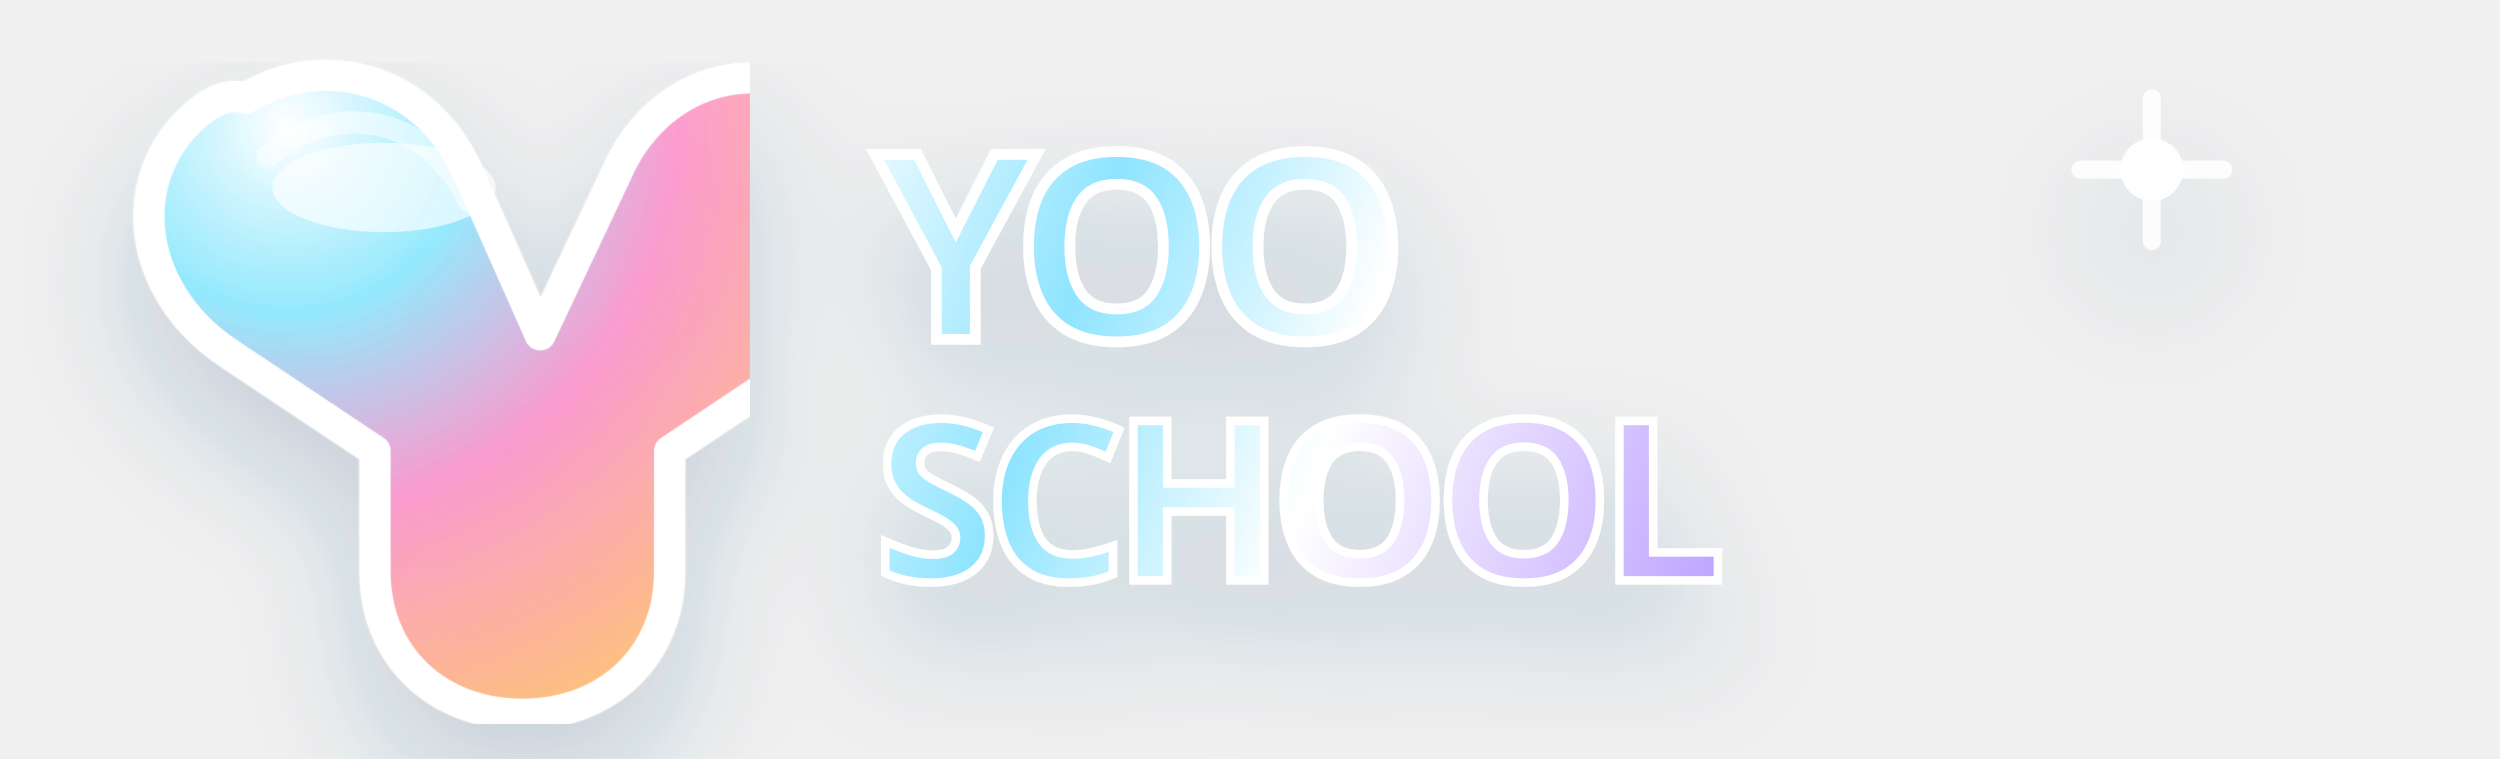
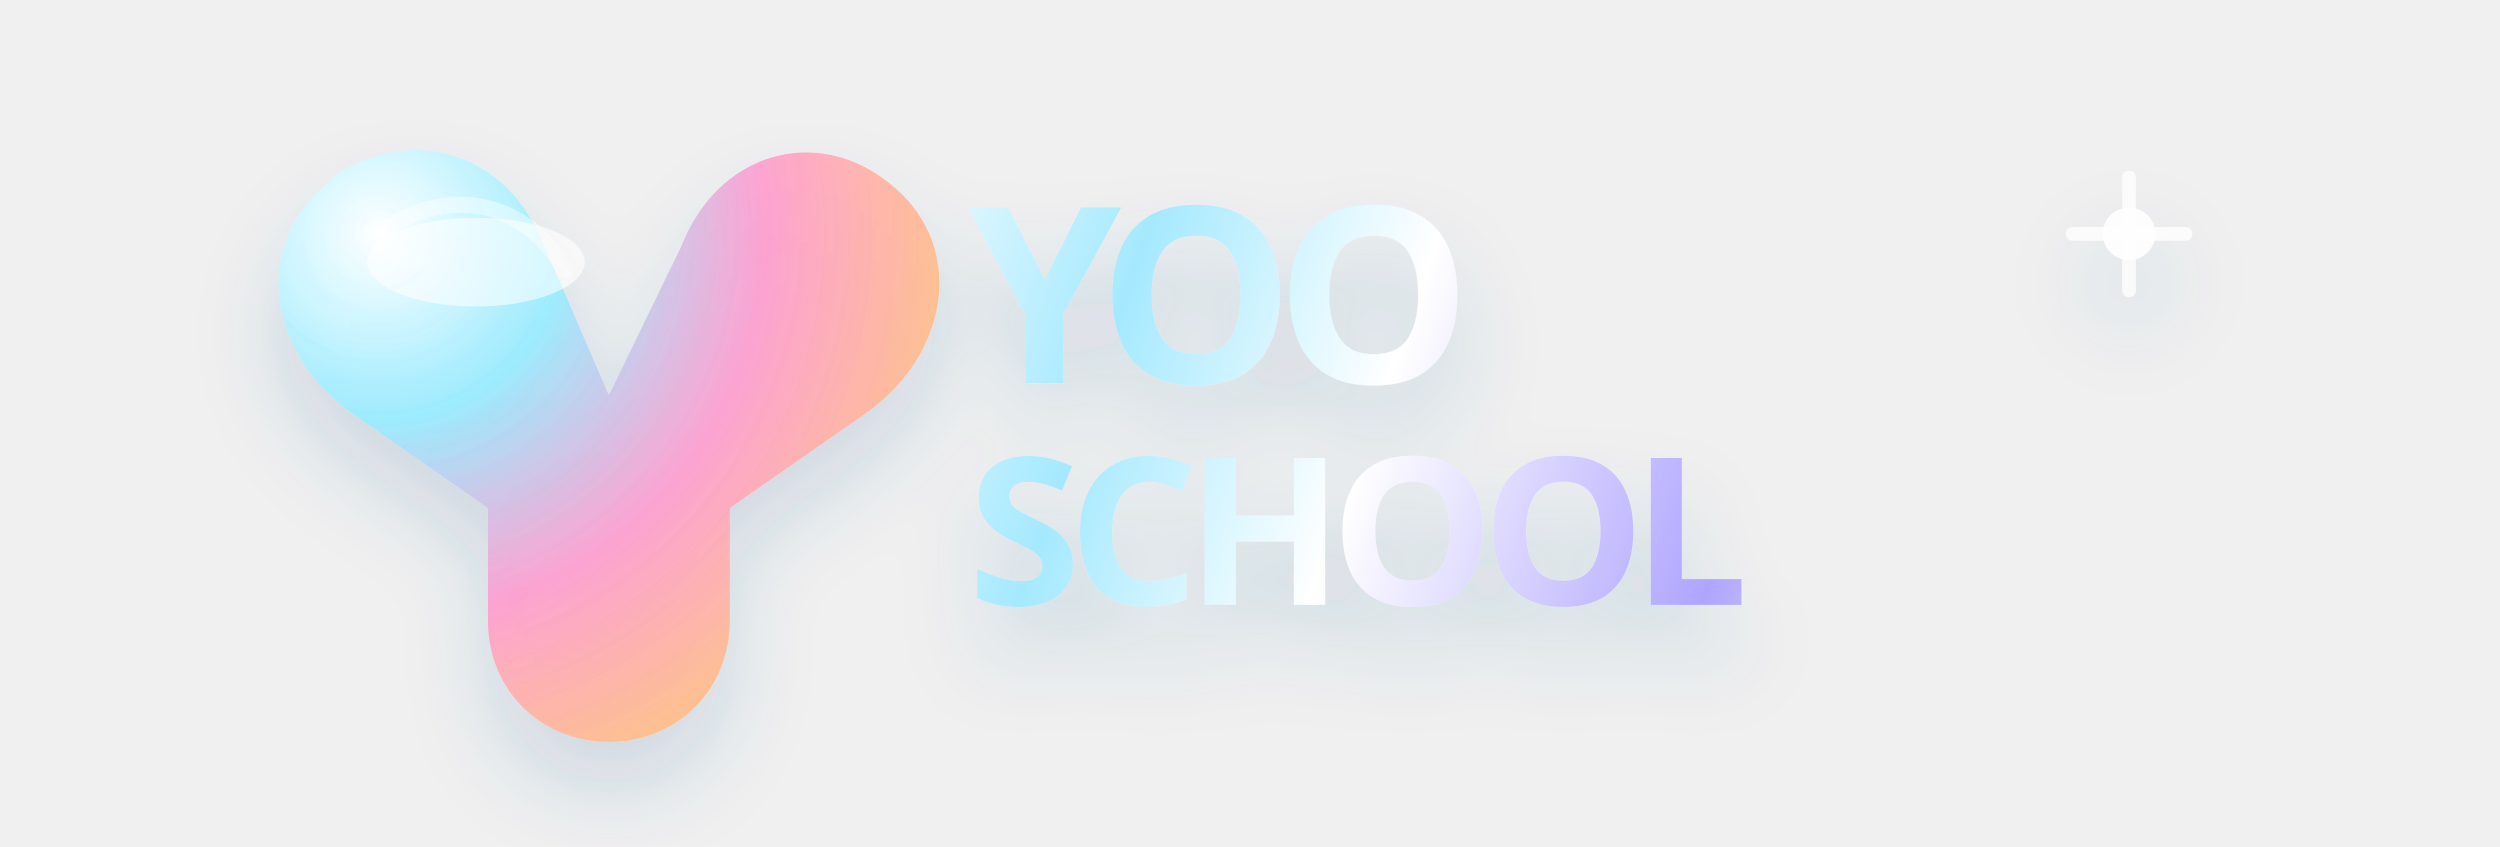
- <svg xmlns="http://www.w3.org/2000/svg" width="560" height="170" viewBox="0 0 560 170" fill="none">
+ <svg xmlns="http://www.w3.org/2000/svg" width="620" height="210" viewBox="0 0 620 210" fill="none">
  <defs>
-     <linearGradient id="logoChrome" x1="185" y1="20" x2="540" y2="150" gradientUnits="userSpaceOnUse">
+     <linearGradient id="logoChrome" x1="210" y1="40" x2="570" y2="165" gradientUnits="userSpaceOnUse">
      <stop offset="0" stop-color="#FFFFFF" />
-       <stop offset="0.18" stop-color="#8FE4FF" />
-       <stop offset="0.35" stop-color="#FFFFFF" />
-       <stop offset="0.62" stop-color="#B99BFF" />
+       <stop offset="0.2" stop-color="#A5E9FF" />
+       <stop offset="0.38" stop-color="#FFFFFF" />
+       <stop offset="0.62" stop-color="#AFA5FF" />
      <stop offset="0.8" stop-color="#FFFFFF" />
-       <stop offset="1" stop-color="#64DFFF" />
+       <stop offset="1" stop-color="#79DFFF" />
    </linearGradient>
-     <radialGradient id="logoJelly" cx="0" cy="0" r="1" gradientUnits="userSpaceOnUse" gradientTransform="translate(64 28) rotate(47) scale(150)">
+     <radialGradient id="logoJelly" cx="0" cy="0" r="1" gradientUnits="userSpaceOnUse" gradientTransform="translate(94 58) rotate(47) scale(154)">
      <stop offset="0" stop-color="#FFFFFF" stop-opacity="0.98" />
-       <stop offset="0.28" stop-color="#8FEAFF" stop-opacity="0.92" />
-       <stop offset="0.58" stop-color="#FF91CC" stop-opacity="0.86" />
-       <stop offset="1" stop-color="#FFC36F" stop-opacity="0.94" />
+       <stop offset="0.3" stop-color="#9AECFF" stop-opacity="0.95" />
+       <stop offset="0.62" stop-color="#FF9BCF" stop-opacity="0.88" />
+       <stop offset="1" stop-color="#FFC978" stop-opacity="0.96" />
    </radialGradient>
-     <filter id="logoShadow" x="0" y="0" width="560" height="170" filterUnits="userSpaceOnUse" color-interpolation-filters="sRGB">
-       <feDropShadow dx="0" dy="14" stdDeviation="13" flood-color="#225C8C" flood-opacity="0.22" />
-     </filter>
-     <filter id="innerGlow" x="18" y="8" width="150" height="154" filterUnits="userSpaceOnUse" color-interpolation-filters="sRGB">
-       <feGaussianBlur stdDeviation="0.2" />
+     <filter id="logoShadow" x="0" y="0" width="620" height="210" filterUnits="userSpaceOnUse" color-interpolation-filters="sRGB">
+       <feDropShadow dx="0" dy="12" stdDeviation="10" flood-color="#2A6B9E" flood-opacity="0.18" />
    </filter>
  </defs>
  <g filter="url(#logoShadow)">
-     <path filter="url(#innerGlow)" d="M55 22C73 11 96 18 105 39L121 75L138 39C147 18 170 11 188 24C207 38 204 65 183 79L150 101V128C150 147 136 160 117 160C98 160 84 147 84 128V101L51 79C30 65 27 38 46 24C49 22 52 21 55 22Z" fill="url(#logoJelly)" stroke="white" stroke-width="7" stroke-linejoin="round" />
-     <ellipse cx="86" cy="42" rx="25" ry="10" fill="white" opacity="0.64" />
-     <path d="M60 35C75 22 96 26 105 45" stroke="white" stroke-width="5" stroke-linecap="round" opacity="0.5" />
-     <text x="196" y="76" fill="url(#logoChrome)" stroke="white" stroke-width="2.4" font-family="Arial Black, Manrope, sans-serif" font-size="58" font-weight="900" letter-spacing="-4">YOO</text>
-     <text x="196" y="130" fill="url(#logoChrome)" stroke="white" stroke-width="1.9" font-family="Arial Black, Manrope, sans-serif" font-size="50" font-weight="900" letter-spacing="-3">SCHOOL</text>
-     <circle cx="482" cy="38" r="7" fill="white" opacity="0.95" />
-     <path d="M482 22V54M466 38H498" stroke="white" stroke-width="4" stroke-linecap="round" opacity="0.84" />
+     <path d="M84 43C103 31 126 38 135 61L151 98L169 61C178 38 202 31 220 45C240 60 236 88 214 103L181 126V154C181 171 168 184 151 184C134 184 121 171 121 154V126L88 103C66 88 62 60 82 45C82 44 83 44 84 43Z" fill="url(#logoJelly)" />
+     <ellipse cx="118" cy="65" rx="27" ry="11" fill="white" opacity="0.56" />
+     <path d="M94 58C110 46 130 49 140 67" stroke="white" stroke-width="4" stroke-linecap="round" opacity="0.42" />
+     <text x="240" y="95" fill="url(#logoChrome)" font-family="Arial Black, Manrope, sans-serif" font-size="61" font-weight="900" letter-spacing="-4.5">YOO</text>
+     <text x="240" y="150" fill="url(#logoChrome)" font-family="Arial Black, Manrope, sans-serif" font-size="51" font-weight="900" letter-spacing="-3.2">SCHOOL</text>
+     <circle cx="528" cy="58" r="6.5" fill="white" opacity="0.88" />
+     <path d="M528 44V72M514 58H542" stroke="white" stroke-width="3.4" stroke-linecap="round" opacity="0.7" />
  </g>
</svg>
